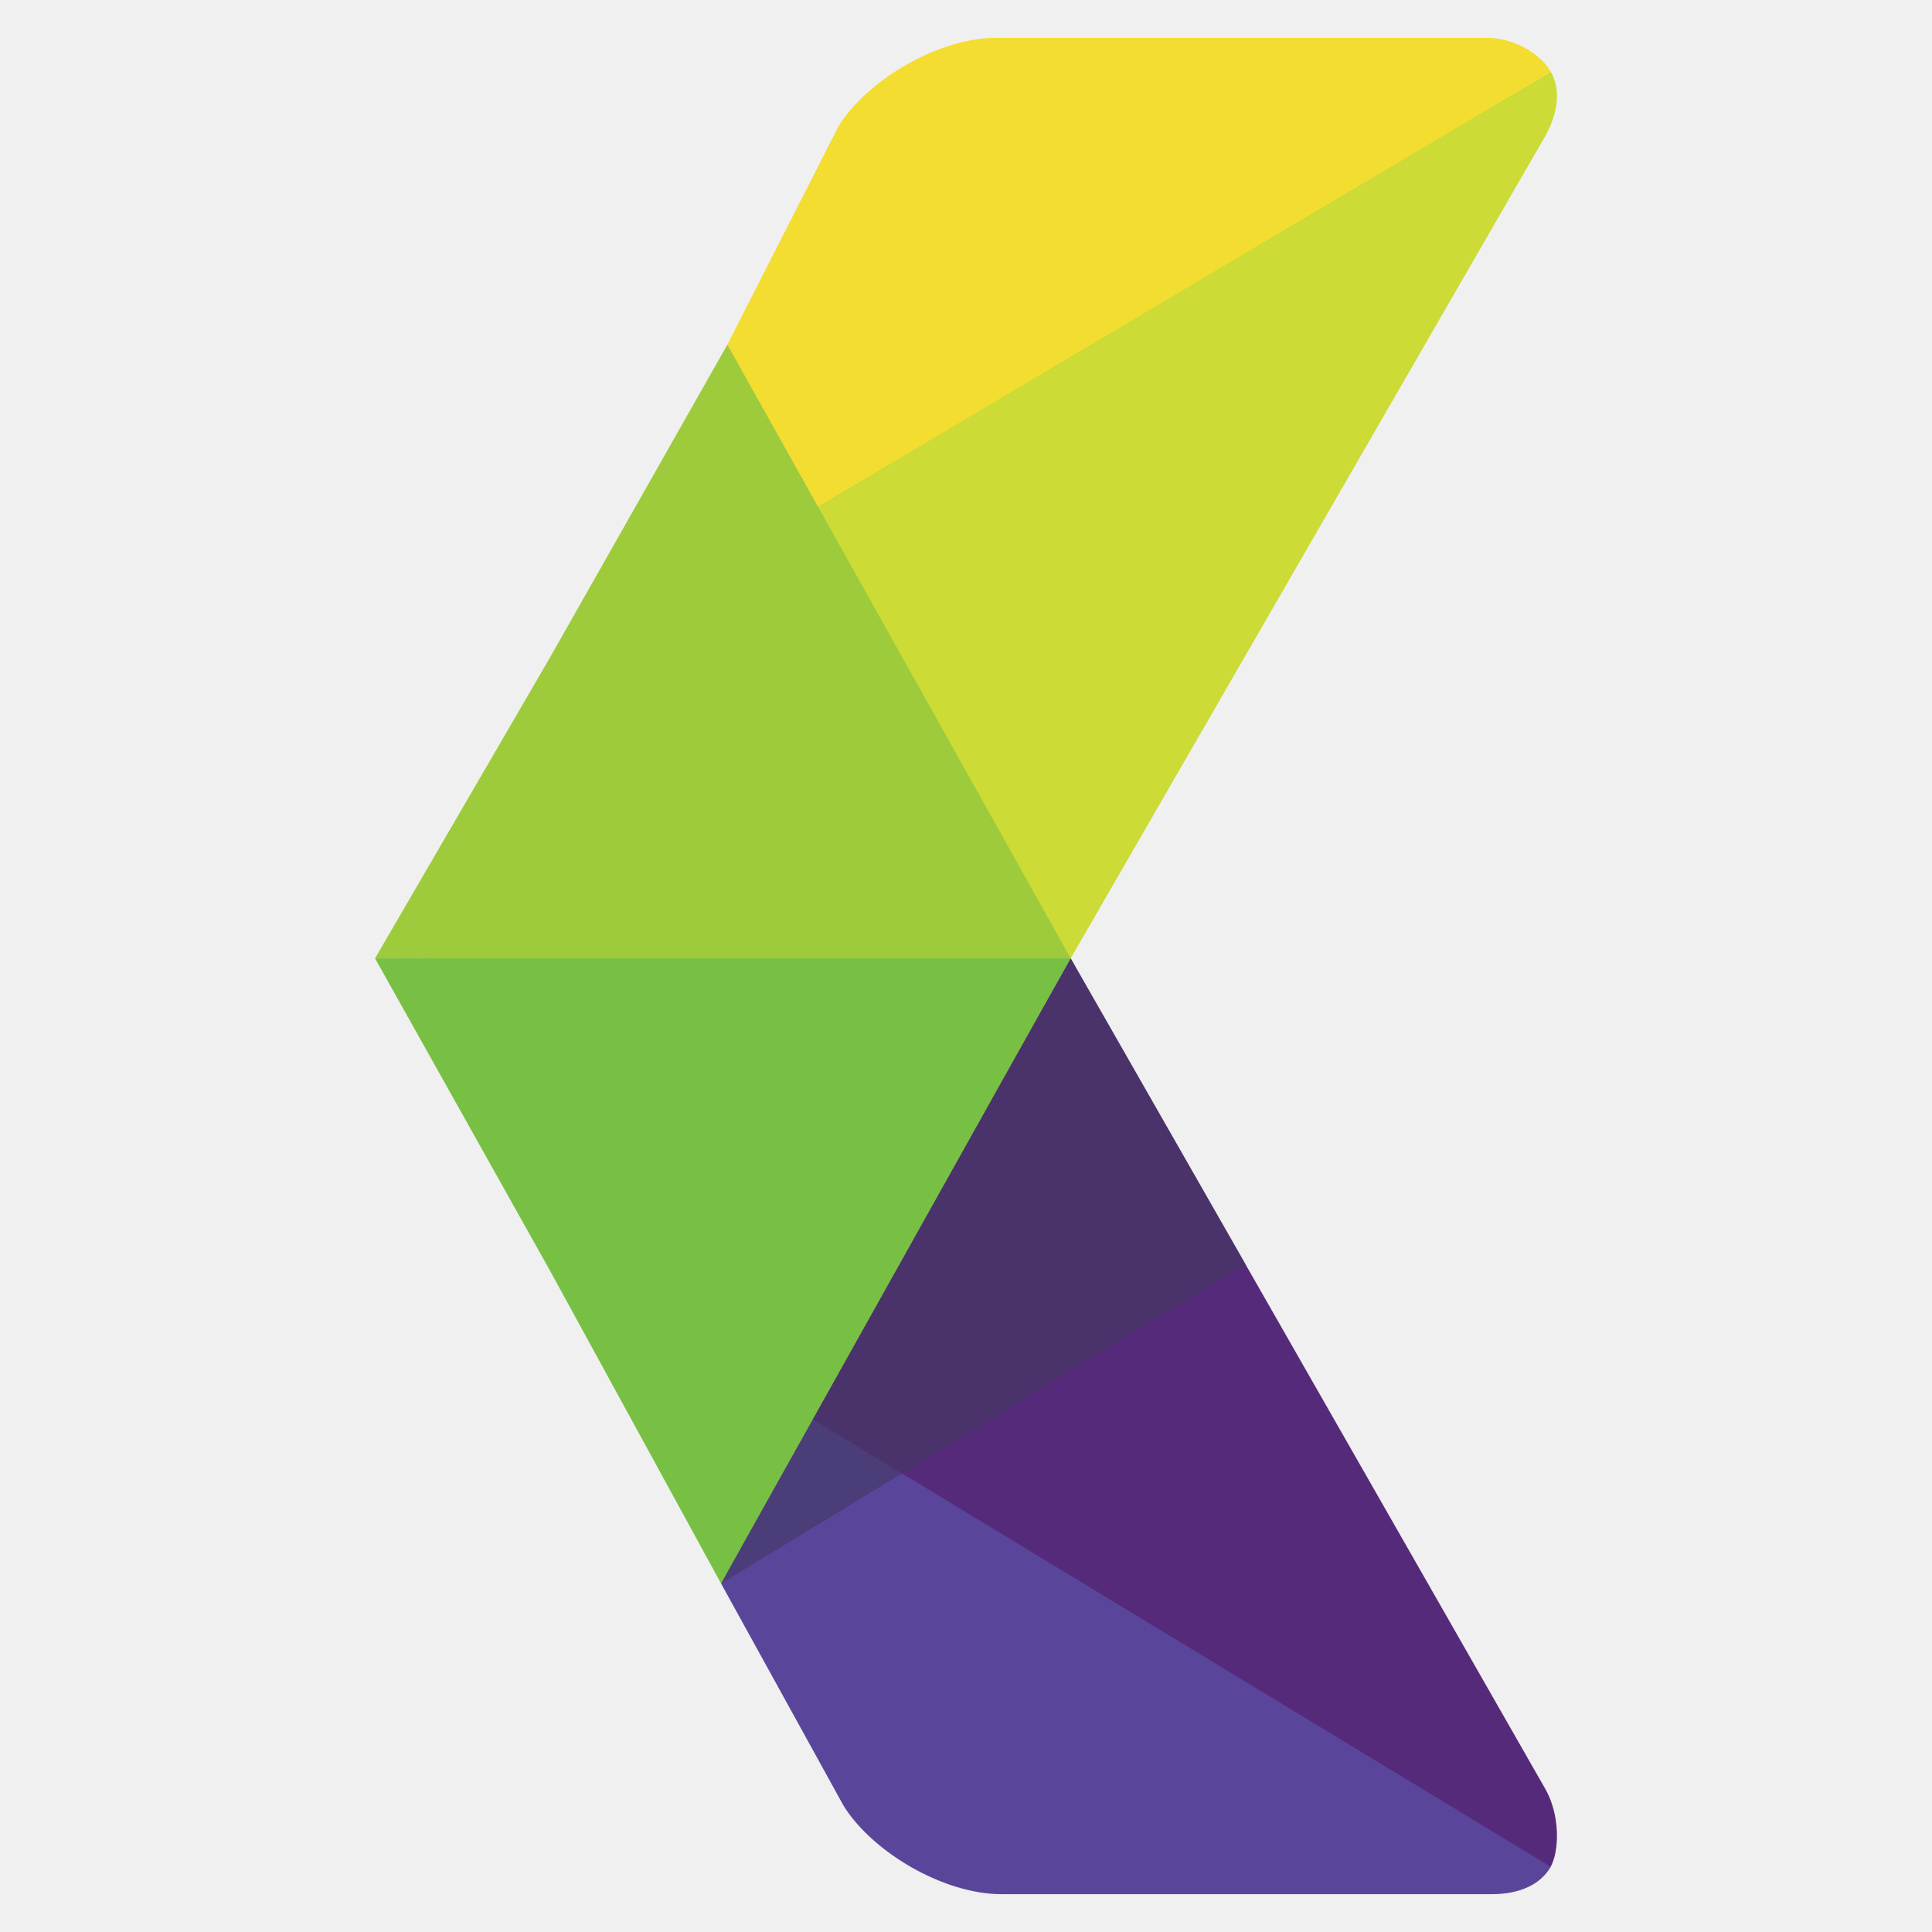
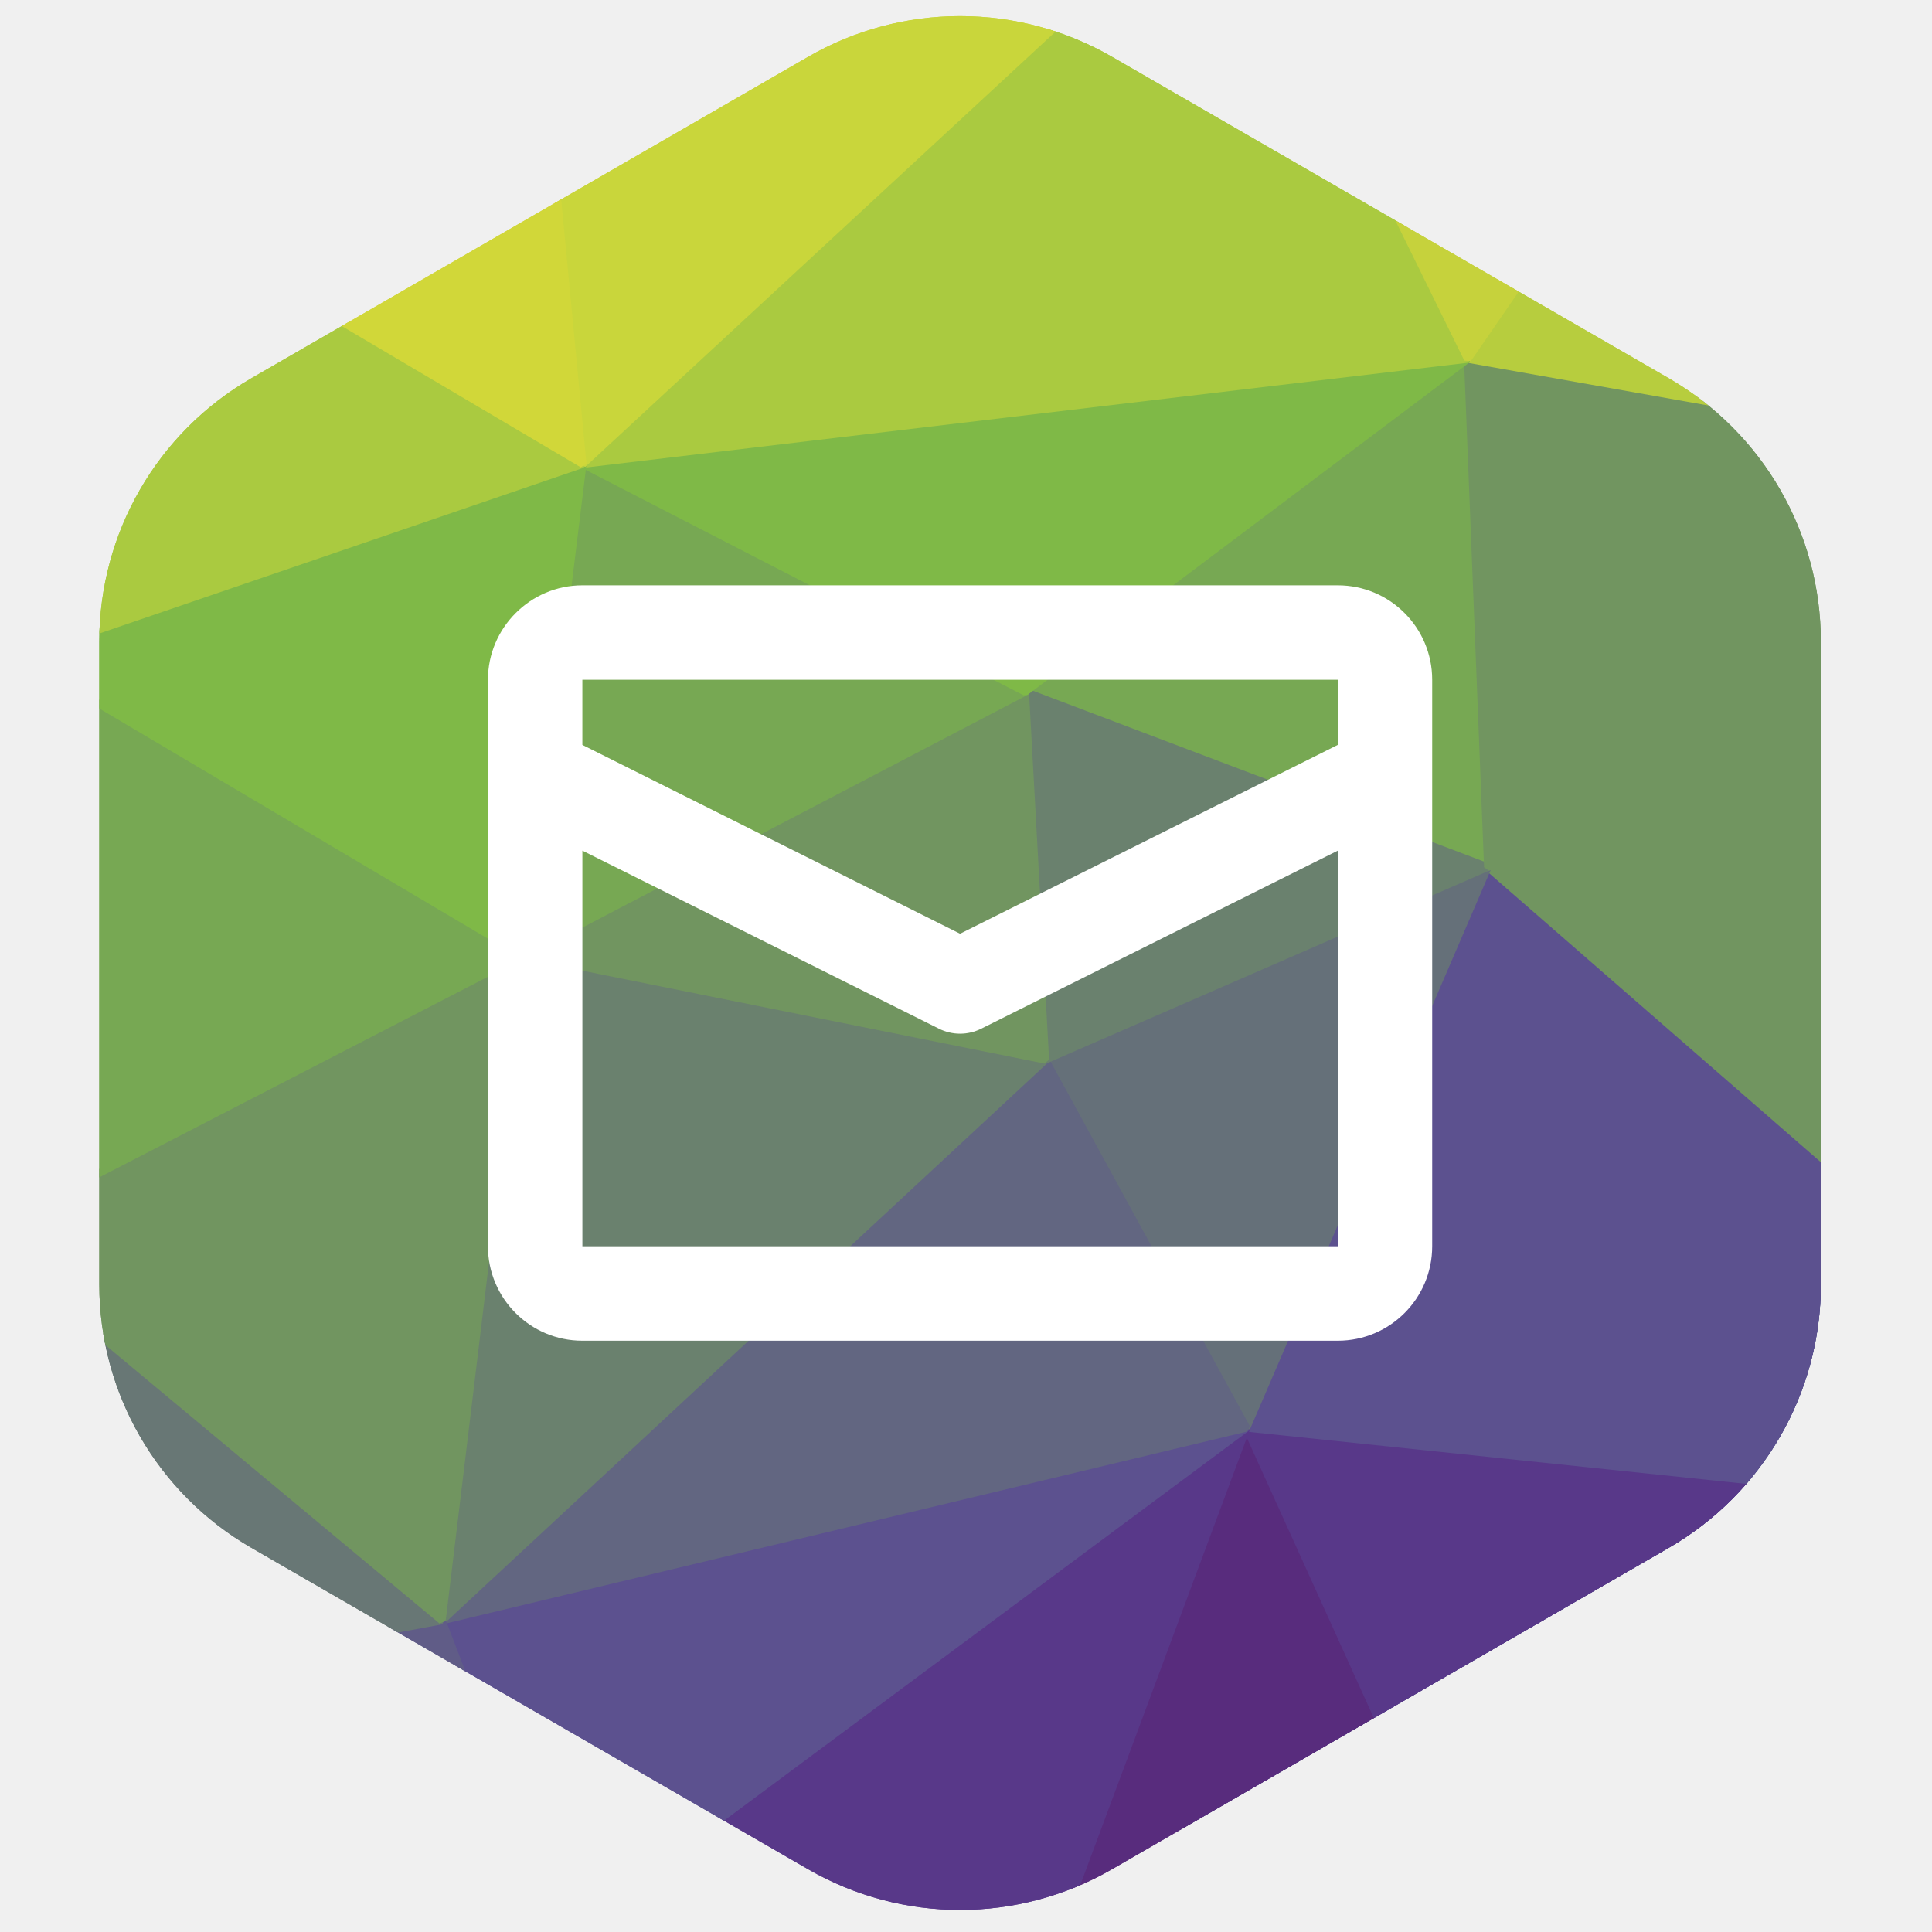
- <svg xmlns="http://www.w3.org/2000/svg" width="170" height="170" viewBox="0 0 170 170" version="1.1" id="svg839">
-   <defs id="defs843">
-     </defs>
-   <g id="g830" transform="translate(32.99997,-3.328278)">
-     <path d="m 103.462,9.657 c 0.84,1.475 0.725,3.51 -0.55,5.748 L 61.21,87.657 38,47.962 Z" id="path815" style="fill:#ccdb35;fill-rule:evenodd" />
-     <path d="m 54.664,6.657 c -5.087,0 -11.33,3.69 -13.873,7.762 l -9.791,19.238 6.708,15 65.754,-39 c -0.838,-1.487 -3.092,-3 -5.635,-3 z" id="path817" style="fill:#f3dd31;fill-rule:evenodd" />
-     <path d="M 0,87.657 61.605,88.355 31,33.657 l -15.637,27.581 z" id="path819" style="fill:#9dcb3b;fill-rule:evenodd" />
-     <path d="m 38,128.704 23.21,-41.047 41.776,73.102 c 1.276,2.234 1.266,5.426 0.425,6.898 z" id="path821" style="fill:#562a7b;fill-rule:evenodd" />
-     <path d="m 55.112,170 c -5.087,0 -11.33,-3.69 -13.873,-7.762 l -10.791,-19.572 7.708,-14.666 65.292,39.592 c -0.838,1.486 -2.629,2.408 -5.172,2.408 z" id="path823" style="fill:#59469b;fill-rule:evenodd" />
-     <path d="M 0,87.657 H 61.21 L 30.448,142.666 15.363,115.076 Z" id="path825" style="fill:#77c043;fill-rule:evenodd" />
-     <path d="M 76.6,114.582 30.448,142.666 61.21,87.657 Z" id="path827" style="opacity:0.595;fill:#413760;fill-rule:evenodd" />
+ <svg xmlns="http://www.w3.org/2000/svg" xmlns:xlink="http://www.w3.org/1999/xlink" width="100" height="100" viewBox="0 0 100 100">
+   <defs>
+     <path id="a" d="M36.826 2.222l-28.82 16.64A15.73 15.73 0 0 0 .139 32.486v33.282c0 5.62 3 10.813 7.867 13.624l28.82 16.64a15.735 15.735 0 0 0 15.733 0l28.822-16.64a15.734 15.734 0 0 0 7.866-13.624V32.485c0-5.62-2.999-10.812-7.866-13.622L52.56 2.222A15.722 15.722 0 0 0 44.693.115c-2.717 0-5.432.702-7.867 2.107z" />
+   </defs>
+   <g fill="none" fill-rule="evenodd">
+     <g transform="translate(5 .719)">
+       <mask id="b" fill="#fff">
+         <use xlink:href="#a" />
+       </mask>
+       <path fill="#0F186D" d="M56.091 107.15h53.879V41.874H56.09z" mask="url(#b)" />
+       <path fill="#583889" d="M86.477 91.485L59.41 73.347l.127-.357 52.056 5.441.069.37-24.987 12.697z" mask="url(#b)" />
+       <path fill="#583889" d="M111.573 78.626l-52.056-5.442 27.07 18.138z" mask="url(#b)" />
+       <path fill="#582C7D" d="M47.017 106.936l-.177-.264 12.494-33.555.363-.014 15.616 34.464-.185.276z" mask="url(#b)" />
+       <path fill="#582C7D" d="M59.517 73.184l-12.493 33.557 28.11.906z" mask="url(#b)" />
+       <path fill="#583889" d="M74.956 107.729L59.339 73.266l.287-.243 27.07 18.138.05.275-11.451 16.324z" mask="url(#b)" />
+       <path fill="#583889" d="M59.517 73.184l15.617 34.463 11.452-16.324z" mask="url(#b)" />
+       <path fill="#5C518F" d="M59.497 73.38l-.158-.273 12.493-29.021.308-.07 39.562 34.463-.149.342z" mask="url(#b)" />
+       <path fill="#5C518F" d="M72.01 44.162L59.519 73.185l52.055 5.441z" mask="url(#b)" />
+       <path fill="#719560" d="M71.882 44.31l.19-.333 43.728 14.51.13.226-4.165 19.952-.32.108z" mask="url(#b)" />
+       <path fill="#719560" d="M72.01 44.162l39.563 34.464 4.165-19.952z" mask="url(#b)" />
+       <path fill="#719560" d="M71.95 44.349l.006-.374 55.179-16.325.238.256-11.451 30.835-.245.117z" mask="url(#b)" />
+       <path fill="#719560" d="M127.19 27.838L72.01 44.162l43.727 14.512z" mask="url(#b)" />
+       <path fill="#583889" d="M24.06 99.672l-.057-.343 35.399-26.3.3.224-12.495 33.556-.243.117z" mask="url(#b)" />
+       <path fill="#583889" d="M59.517 73.184L24.12 99.485l22.905 7.256z" mask="url(#b)" />
+       <path fill="#5C518F" d="M23.936 99.555L17.69 83.231l.137-.26 41.644-9.976.163.347-35.398 26.3z" mask="url(#b)" />
+       <path fill="#5C518F" d="M17.873 83.16l6.246 16.325 35.399-26.3z" mask="url(#b)" />
+       <path fill="#657079" d="M48.935 54.232l.093-.272 22.905-9.977.258.257-12.493 29.022-.352.017z" mask="url(#b)" />
+       <path fill="#657079" d="M72.01 44.162L49.108 54.14l10.41 19.046z" mask="url(#b)" />
+       <path fill="#626681" d="M17.74 83.018l31.233-29.023.305.05L59.69 73.091l-.127.284-41.645 9.976z" mask="url(#b)" />
+       <path fill="#626681" d="M49.106 54.139L17.873 83.16l41.644-9.976z" mask="url(#b)" />
+       <path fill="#77A853" d="M47.996 35.276l-.048-.34 22.904-17.23.313.148 1.042 26.301-.265.19z" mask="url(#b)" />
+       <path fill="#77A853" d="M70.97 17.862L48.065 35.093l23.946 9.07z" mask="url(#b)" />
+       <path fill="#6A816E" d="M48.911 54.15L47.87 35.103l.265-.194 23.946 9.07.009.362-22.906 9.977z" mask="url(#b)" />
+       <path fill="#6A816E" d="M72.01 44.162l-23.945-9.068 1.042 19.045z" mask="url(#b)" />
+       <path fill="#6A816E" d="M17.678 83.137l4.164-34.463.233-.169 27.07 5.443.094.334-31.233 29.022z" mask="url(#b)" />
+       <path fill="#6A816E" d="M49.106 54.139l-27.07-5.442-4.163 34.464z" mask="url(#b)" />
+       <path fill="#719560" d="M71.815 44.17l-1.04-26.3.229-.2 56.221 9.976.02.38L72.066 44.35z" mask="url(#b)" />
+       <path fill="#719560" d="M70.97 17.862l1.041 26.3 55.18-16.324z" mask="url(#b)" />
+       <path fill="#B7CD3E" d="M70.935 18.054l-.127-.303L83.301-.39l.268-.053 43.726 28.115-.139.357z" mask="url(#b)" />
+       <path fill="#B7CD3E" d="M83.463-.277L70.97 17.861l56.22 9.977z" mask="url(#b)" />
+       <path fill="#605C87" d="M-16.532 89.7l.012-.382 34.358-6.348.217.121 6.246 16.326-.229.26z" mask="url(#b)" />
+       <path fill="#605C87" d="M-16.485 89.51l40.604 9.976-6.246-16.326z" mask="url(#b)" />
+       <path fill="#719560" d="M21.998 48.89l-.052-.366L47.975 34.92l.285.162 1.041 19.046-.234.203z" mask="url(#b)" />
+       <path fill="#719560" d="M48.065 35.093L22.036 48.697l27.07 5.441z" mask="url(#b)" />
+       <path fill="#77A853" d="M21.842 48.674l3.125-25.394.283-.15 22.905 11.79.001.347L22.128 48.87z" mask="url(#b)" />
+       <path fill="#77A853" d="M25.16 23.303l-3.124 25.394 26.029-13.604z" mask="url(#b)" />
+       <path fill="#7FB947" d="M25.07 23.477l.067-.368 45.81-5.442.14.351L48.182 35.25l-.207.017z" mask="url(#b)" />
+       <path fill="#7FB947" d="M70.97 17.862l-45.81 5.44 22.905 11.791z" mask="url(#b)" />
+       <path fill="#687775" d="M-16.667 89.438l10.412-26.302.307-.077 23.945 19.952-.088.342-34.358 6.35z" mask="url(#b)" />
+       <path fill="#687775" d="M-6.073 63.208L-16.485 89.51l34.358-6.348z" mask="url(#b)" />
+       <path fill="#719560" d="M-6.199 63.359l.036-.324 28.11-14.51.284.196-4.164 34.464-.32.126z" mask="url(#b)" />
+       <path fill="#719560" d="M22.037 48.697l-28.11 14.51 23.946 19.954z" mask="url(#b)" />
+       <path fill="#77A853" d="M-6.268 63.195l2.08-29.929.297-.155 26.028 15.42-.01.34-28.11 14.511z" mask="url(#b)" />
+       <path fill="#77A853" d="M-3.99 33.28l-2.083 29.928 28.11-14.51z" mask="url(#b)" />
+       <path fill="#AACA40" d="M25.028 23.16L58.343-7.677l.31.058 12.492 25.394-.152.28-45.81 5.442z" mask="url(#b)" />
+       <path fill="#AACA40" d="M58.476-7.533L25.16 23.304 70.97 17.86z" mask="url(#b)" />
+       <path fill="#C6D23C" d="M70.794 17.948L58.3-7.446l.23-.274L83.517-.465l.106.298-12.493 18.14z" mask="url(#b)" />
+       <path fill="#C6D23C" d="M83.463-.277L58.476-7.533 70.97 17.861z" mask="url(#b)" />
+       <path fill="#7FB947" d="M-4.091 33.447l.036-.352 29.151-9.977.259.209-3.124 25.395-.294.144z" mask="url(#b)" />
+       <path fill="#7FB947" d="M25.16 23.303L-3.99 33.28l26.026 15.417z" mask="url(#b)" />
+       <path fill="#AACA40" d="M-4.187 33.28V6.071l.295-.17 29.151 17.232-.035.354-29.151 9.976z" mask="url(#b)" />
+       <path fill="#AACA40" d="M-3.99 6.071V33.28l29.15-9.975z" mask="url(#b)" />
+       <path fill="#C9D63B" d="M24.965 23.322l-3.123-32.65.204-.214 36.439 1.815.123.338-33.315 30.835z" mask="url(#b)" />
+       <path fill="#C9D63B" d="M58.476-7.533l-36.44-1.813 3.125 32.65z" mask="url(#b)" />
+       <path fill="#D1D739" d="M-4.09 6.24l-.001-.336L21.937-9.515l.295.15 3.123 32.65-.294.186z" mask="url(#b)" />
+       <path fill="#D1D739" d="M22.037-9.347L-3.991 6.071l29.152 17.232z" mask="url(#b)" />
+     </g>
+     <path fill="#FFF" d="M69.243 44.03l-18.45 9.212a2.446 2.446 0 0 1-2.199 0l-18.45-9.213v20.478h39.1V44.029zm0-5.474v-3.373h-39.1v3.373l19.55 9.774 19.55-9.774zm-39.1-8.26h39.1a4.887 4.887 0 0 1 4.887 4.887v29.324c0 2.7-2.188 4.888-4.887 4.888h-39.1a4.888 4.888 0 0 1-4.887-4.888V35.183c0-2.688 2.2-4.887 4.887-4.887z" />
  </g>
</svg>
